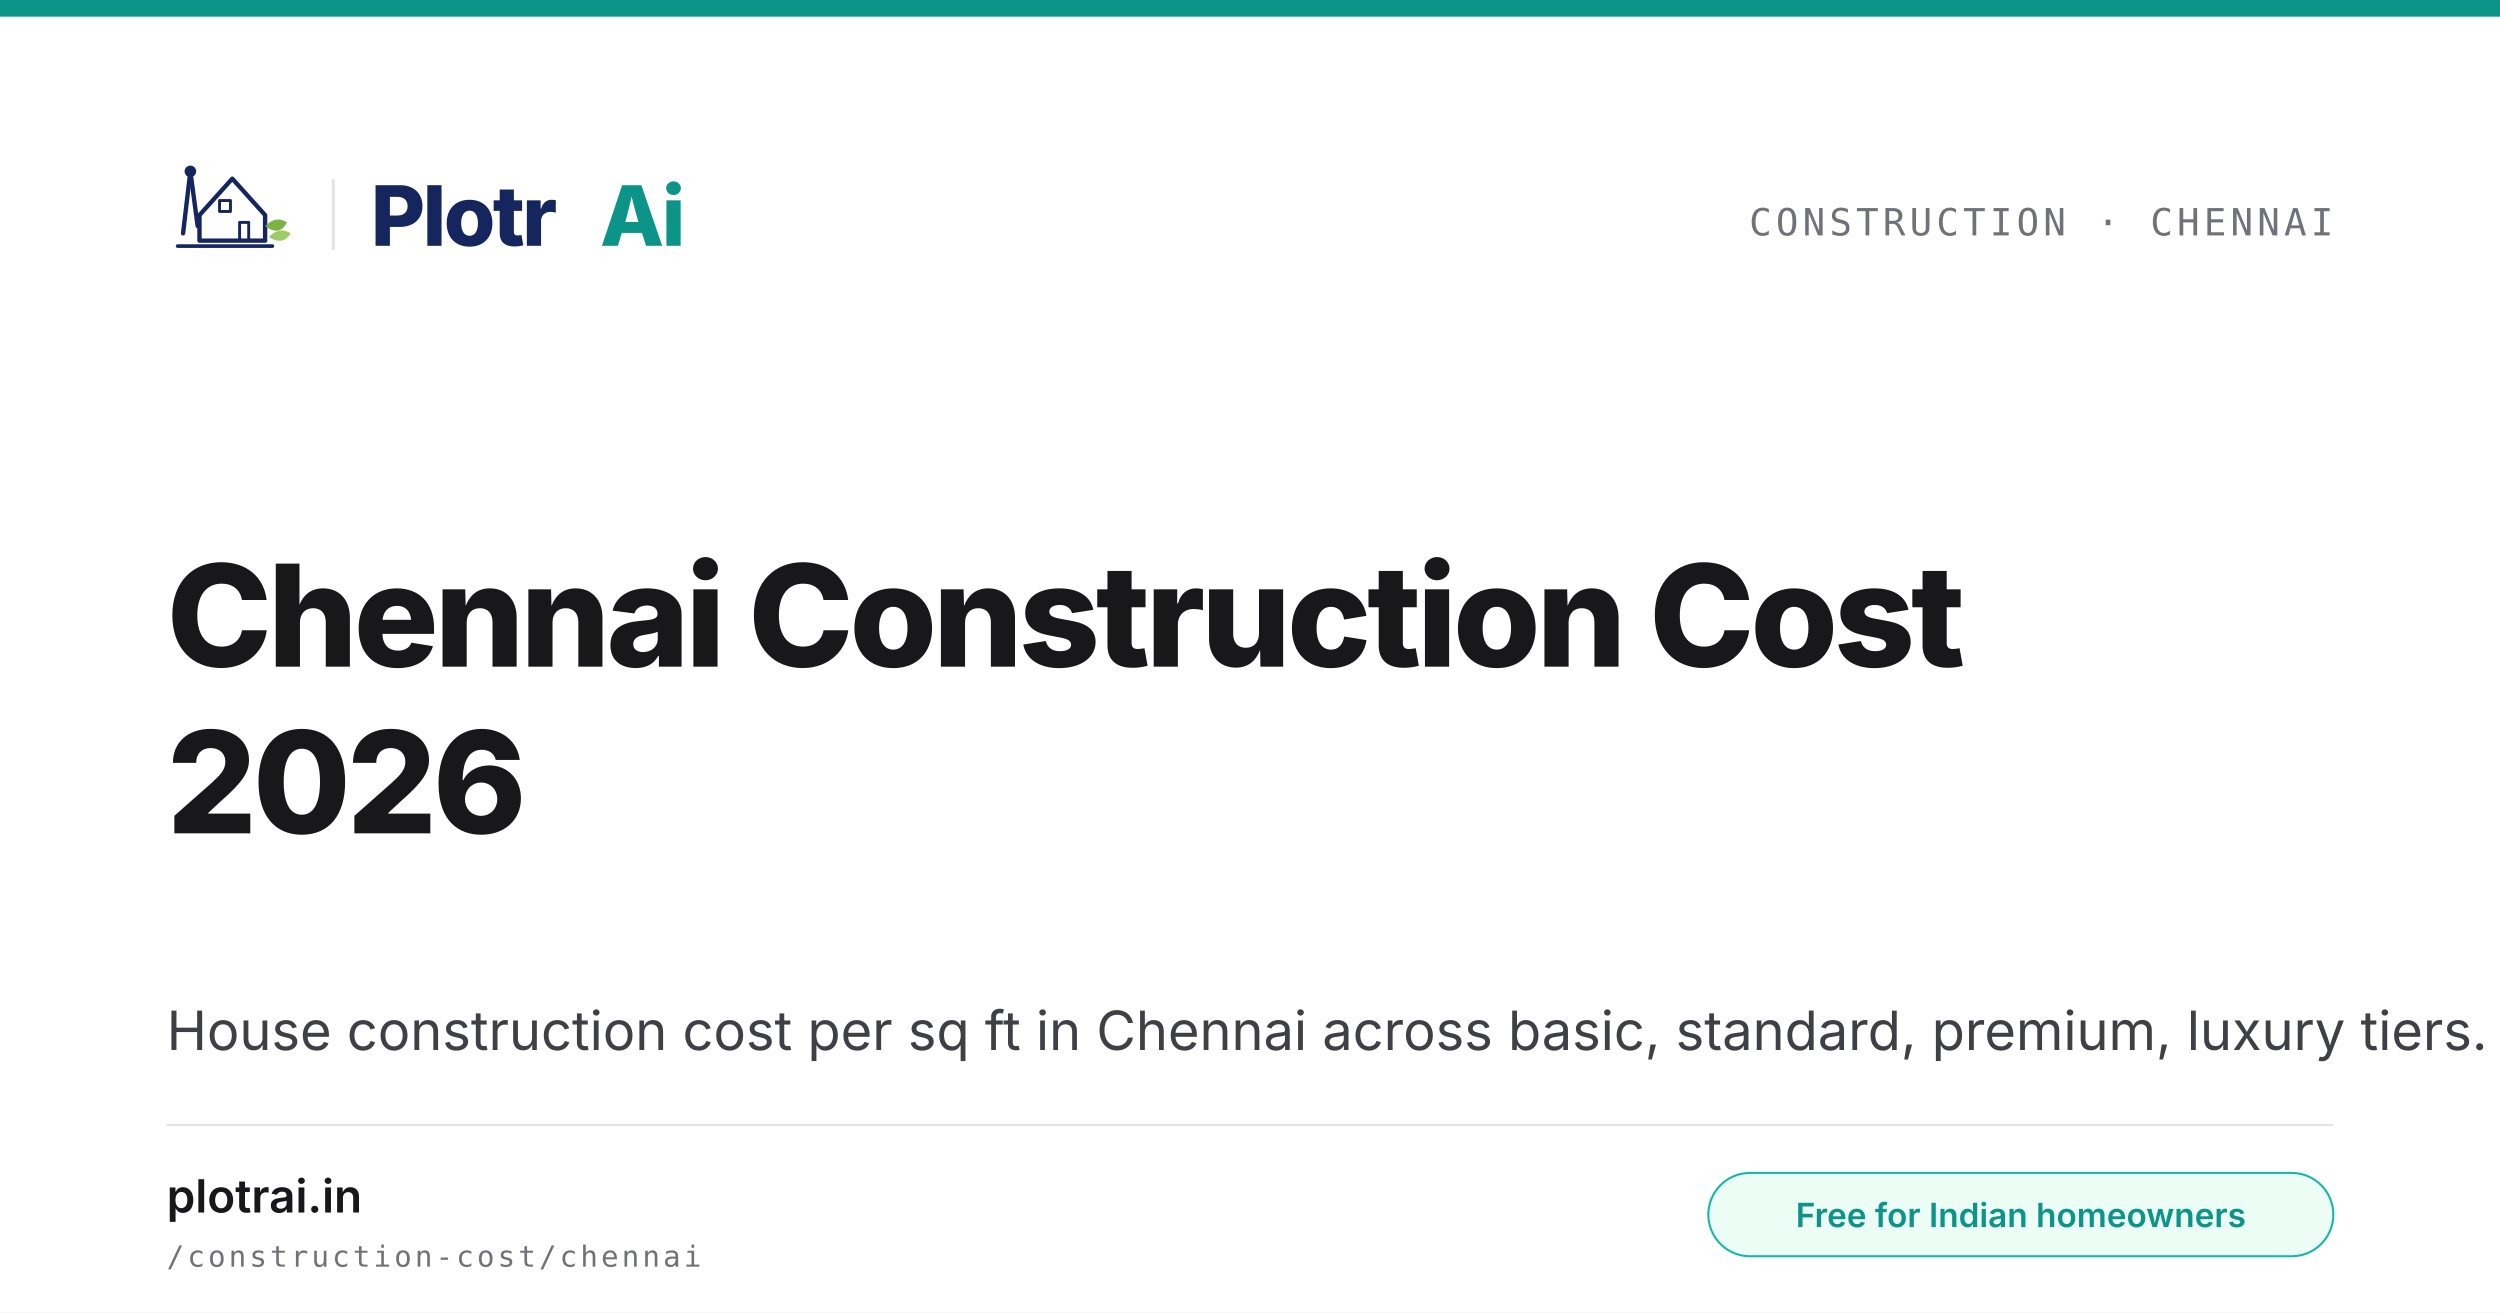
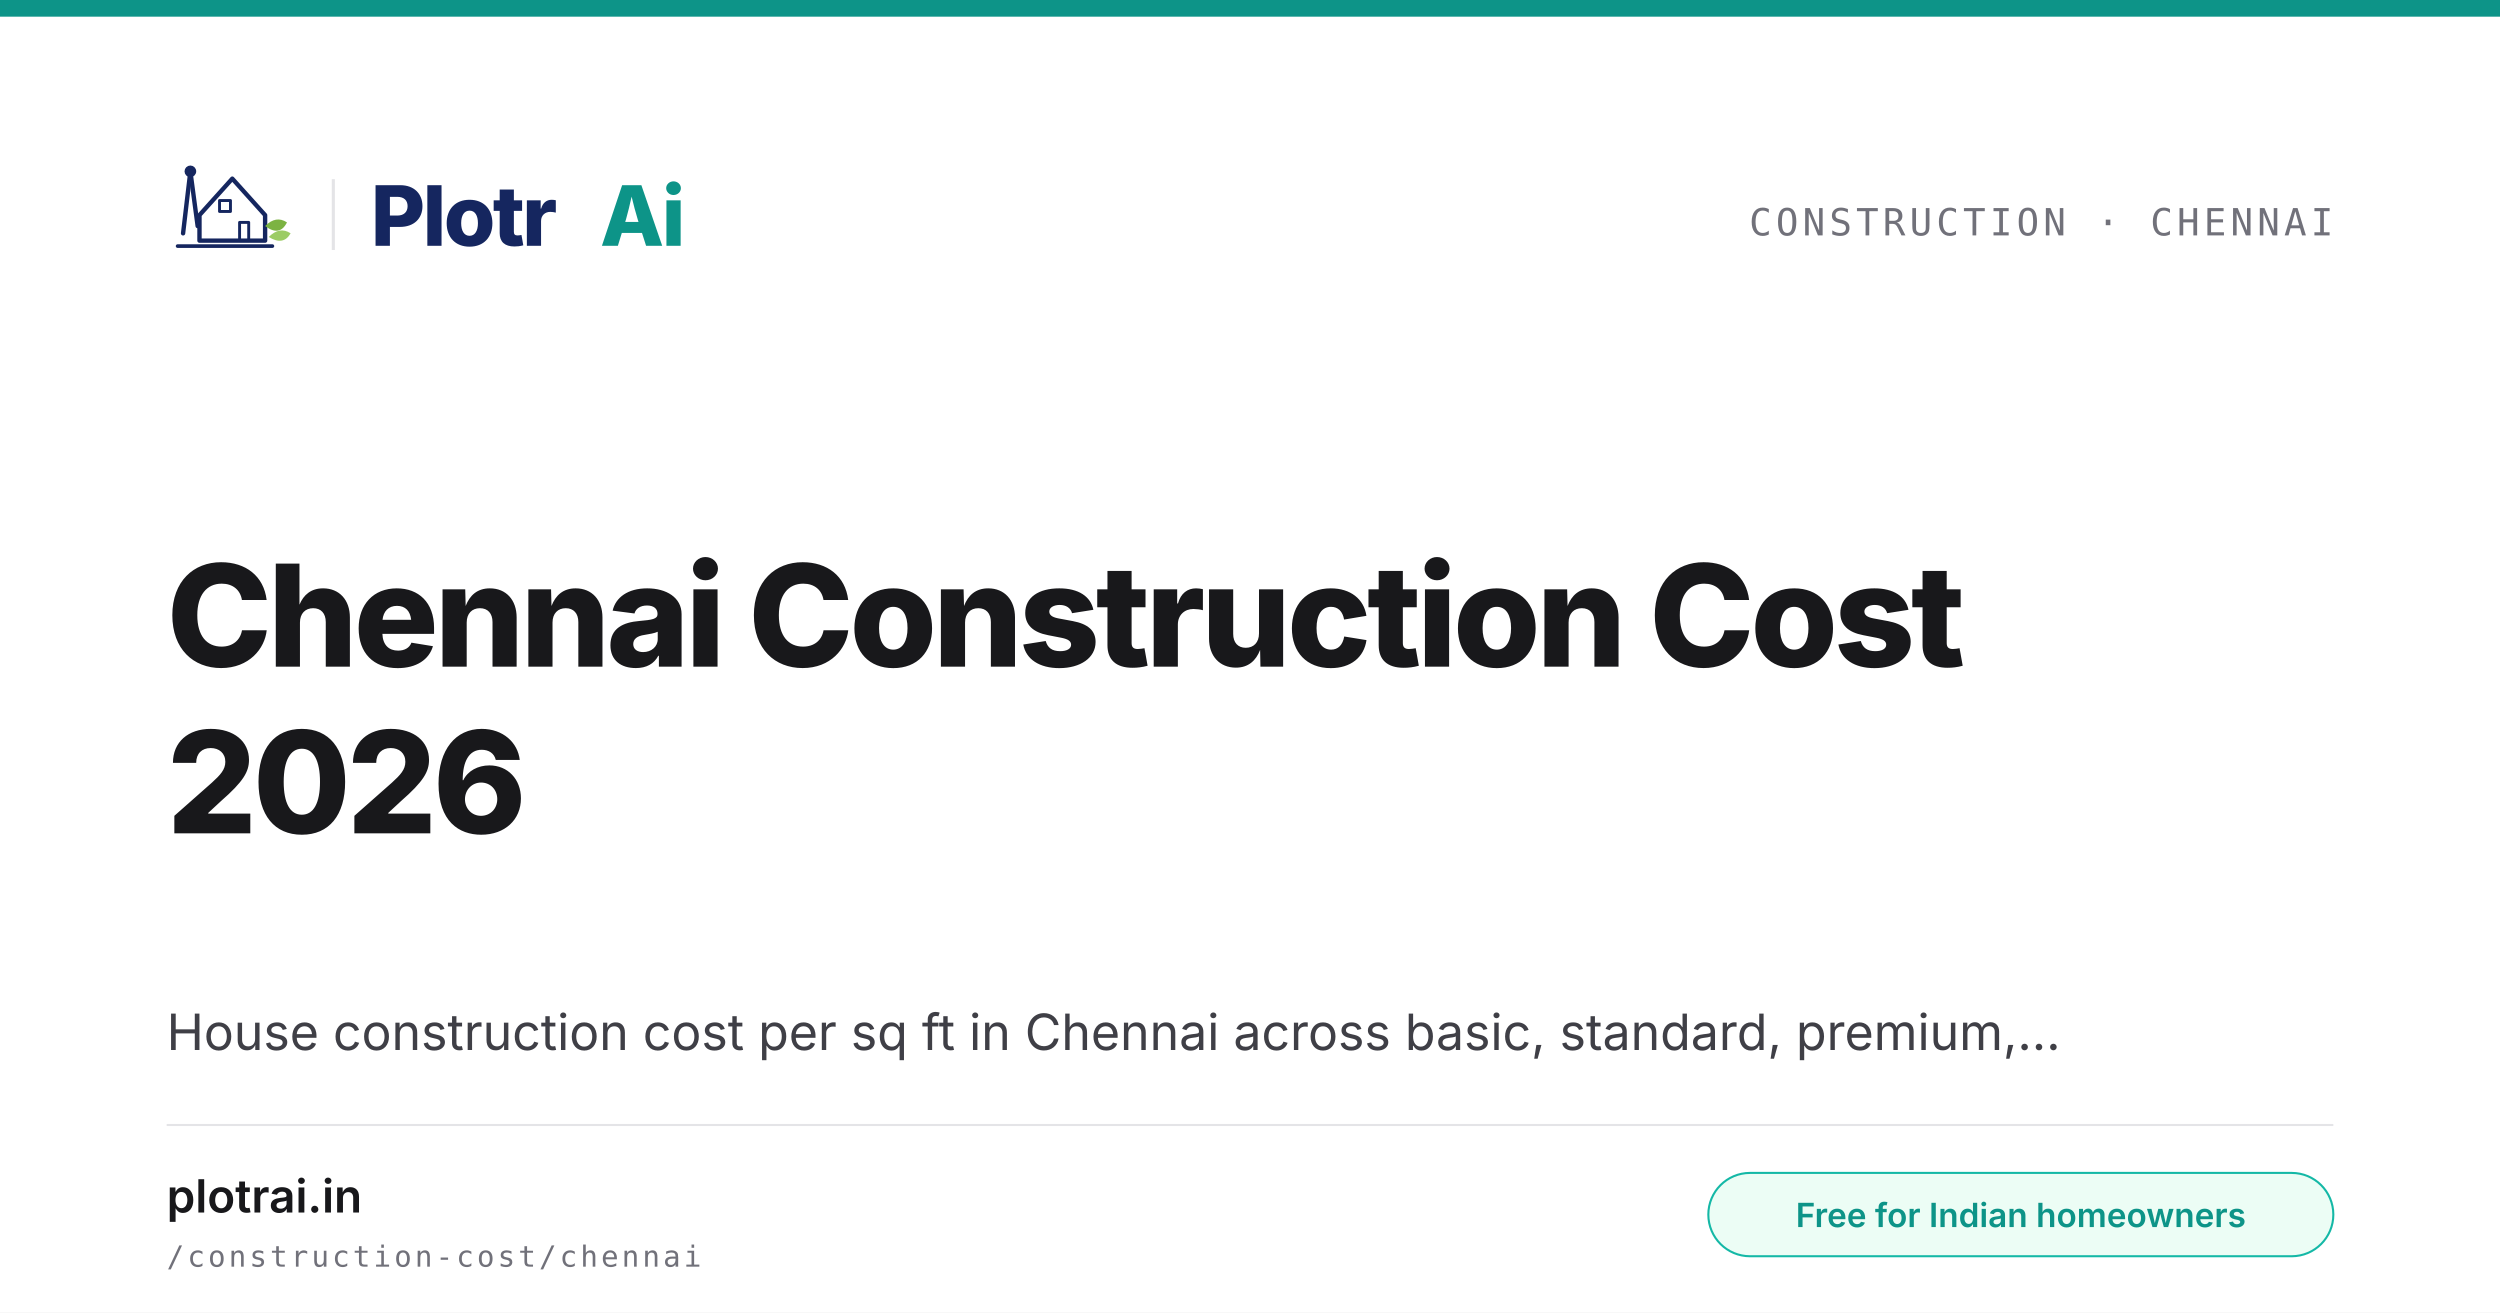
<svg xmlns="http://www.w3.org/2000/svg" width="1200" height="630" viewBox="0 0 1200 630">
  <defs>
    <style>
      .sans { font-family: 'Inter', 'Helvetica Neue', 'Helvetica', 'Arial', sans-serif; }
      .mono { font-family: 'JetBrains Mono', 'SF Mono', 'Menlo', 'Consolas', monospace; }
    </style>
  </defs>
  <rect width="1200" height="630" fill="#ffffff" />
  <rect x="0" y="0" width="1200" height="8" fill="#0d9488" />
  <g transform="translate(80, 70) scale(0.875)">
    <g stroke="#15265F" fill="none" stroke-width="2.4" stroke-linejoin="round" stroke-linecap="round">
      <circle cx="13" cy="14" r="2" fill="#15265F" />
      <line x1="13" y1="14" x2="9" y2="48" />
      <line x1="13" y1="14" x2="17" y2="44" />
      <path d="M 18 38 L 36 18 L 54 38 L 54 52 L 18 52 Z" />
      <rect x="29" y="30" width="6" height="6" stroke-width="1.6" />
      <rect x="40" y="42" width="5" height="10" stroke-width="1.6" />
      <line x1="6" y1="55" x2="58" y2="55" stroke-width="2" />
    </g>
    <path d="M 54 44 Q 60 38 66 42 Q 62 50 54 44 Z" fill="#7CB342" />
    <path d="M 56 50 Q 62 44 68 48 Q 64 55 56 50 Z" fill="#9CCC65" />
  </g>
  <line x1="160" y1="86" x2="160" y2="120" stroke="#e4e4e7" stroke-width="1.5" />
  <text x="178" y="118" class="sans" font-weight="800" font-size="40" letter-spacing="-1.2" fill="#15265F">Plotr</text>
  <text x="288" y="118" class="sans" font-weight="800" font-size="40" letter-spacing="-1.2" fill="#0d9488">Ai</text>
  <text x="1120" y="113" class="mono" text-anchor="end" font-size="18" letter-spacing="2" fill="#71717a">CONSTRUCTION · CHENNAI</text>
  <text x="80" y="320" class="sans" font-weight="800" font-size="68" letter-spacing="-2" fill="#18181b">Chennai Construction Cost</text>
  <text x="80" y="400" class="sans" font-weight="800" font-size="68" letter-spacing="-2" fill="#18181b">2026</text>
-   <text x="80" y="504" class="sans" font-weight="400" font-size="26" fill="#3f3f46">House construction cost per sq ft in Chennai across basic, standard, premium, luxury tiers.</text>
+   <text x="80" y="504" class="sans" font-weight="400" font-size="24" fill="#3f3f46">House construction cost per sq ft in Chennai across basic, standard, premium,…</text>
  <line x1="80" y1="540" x2="1120" y2="540" stroke="#e4e4e7" stroke-width="1" />
  <text x="80" y="582" class="sans" font-weight="600" font-size="22" fill="#18181b">plotrai.in</text>
  <text x="80" y="608" class="mono" font-size="14" letter-spacing="1.5" fill="#71717a">/construction-cost/chennai</text>
  <rect x="820" y="563" width="300" height="40" rx="20" fill="#ecfdf5" stroke="#14b8a6" stroke-width="1" />
  <text x="970" y="589" class="sans" font-weight="600" font-size="16" text-anchor="middle" fill="#0d9488">Free for Indian homeowners</text>
</svg>
